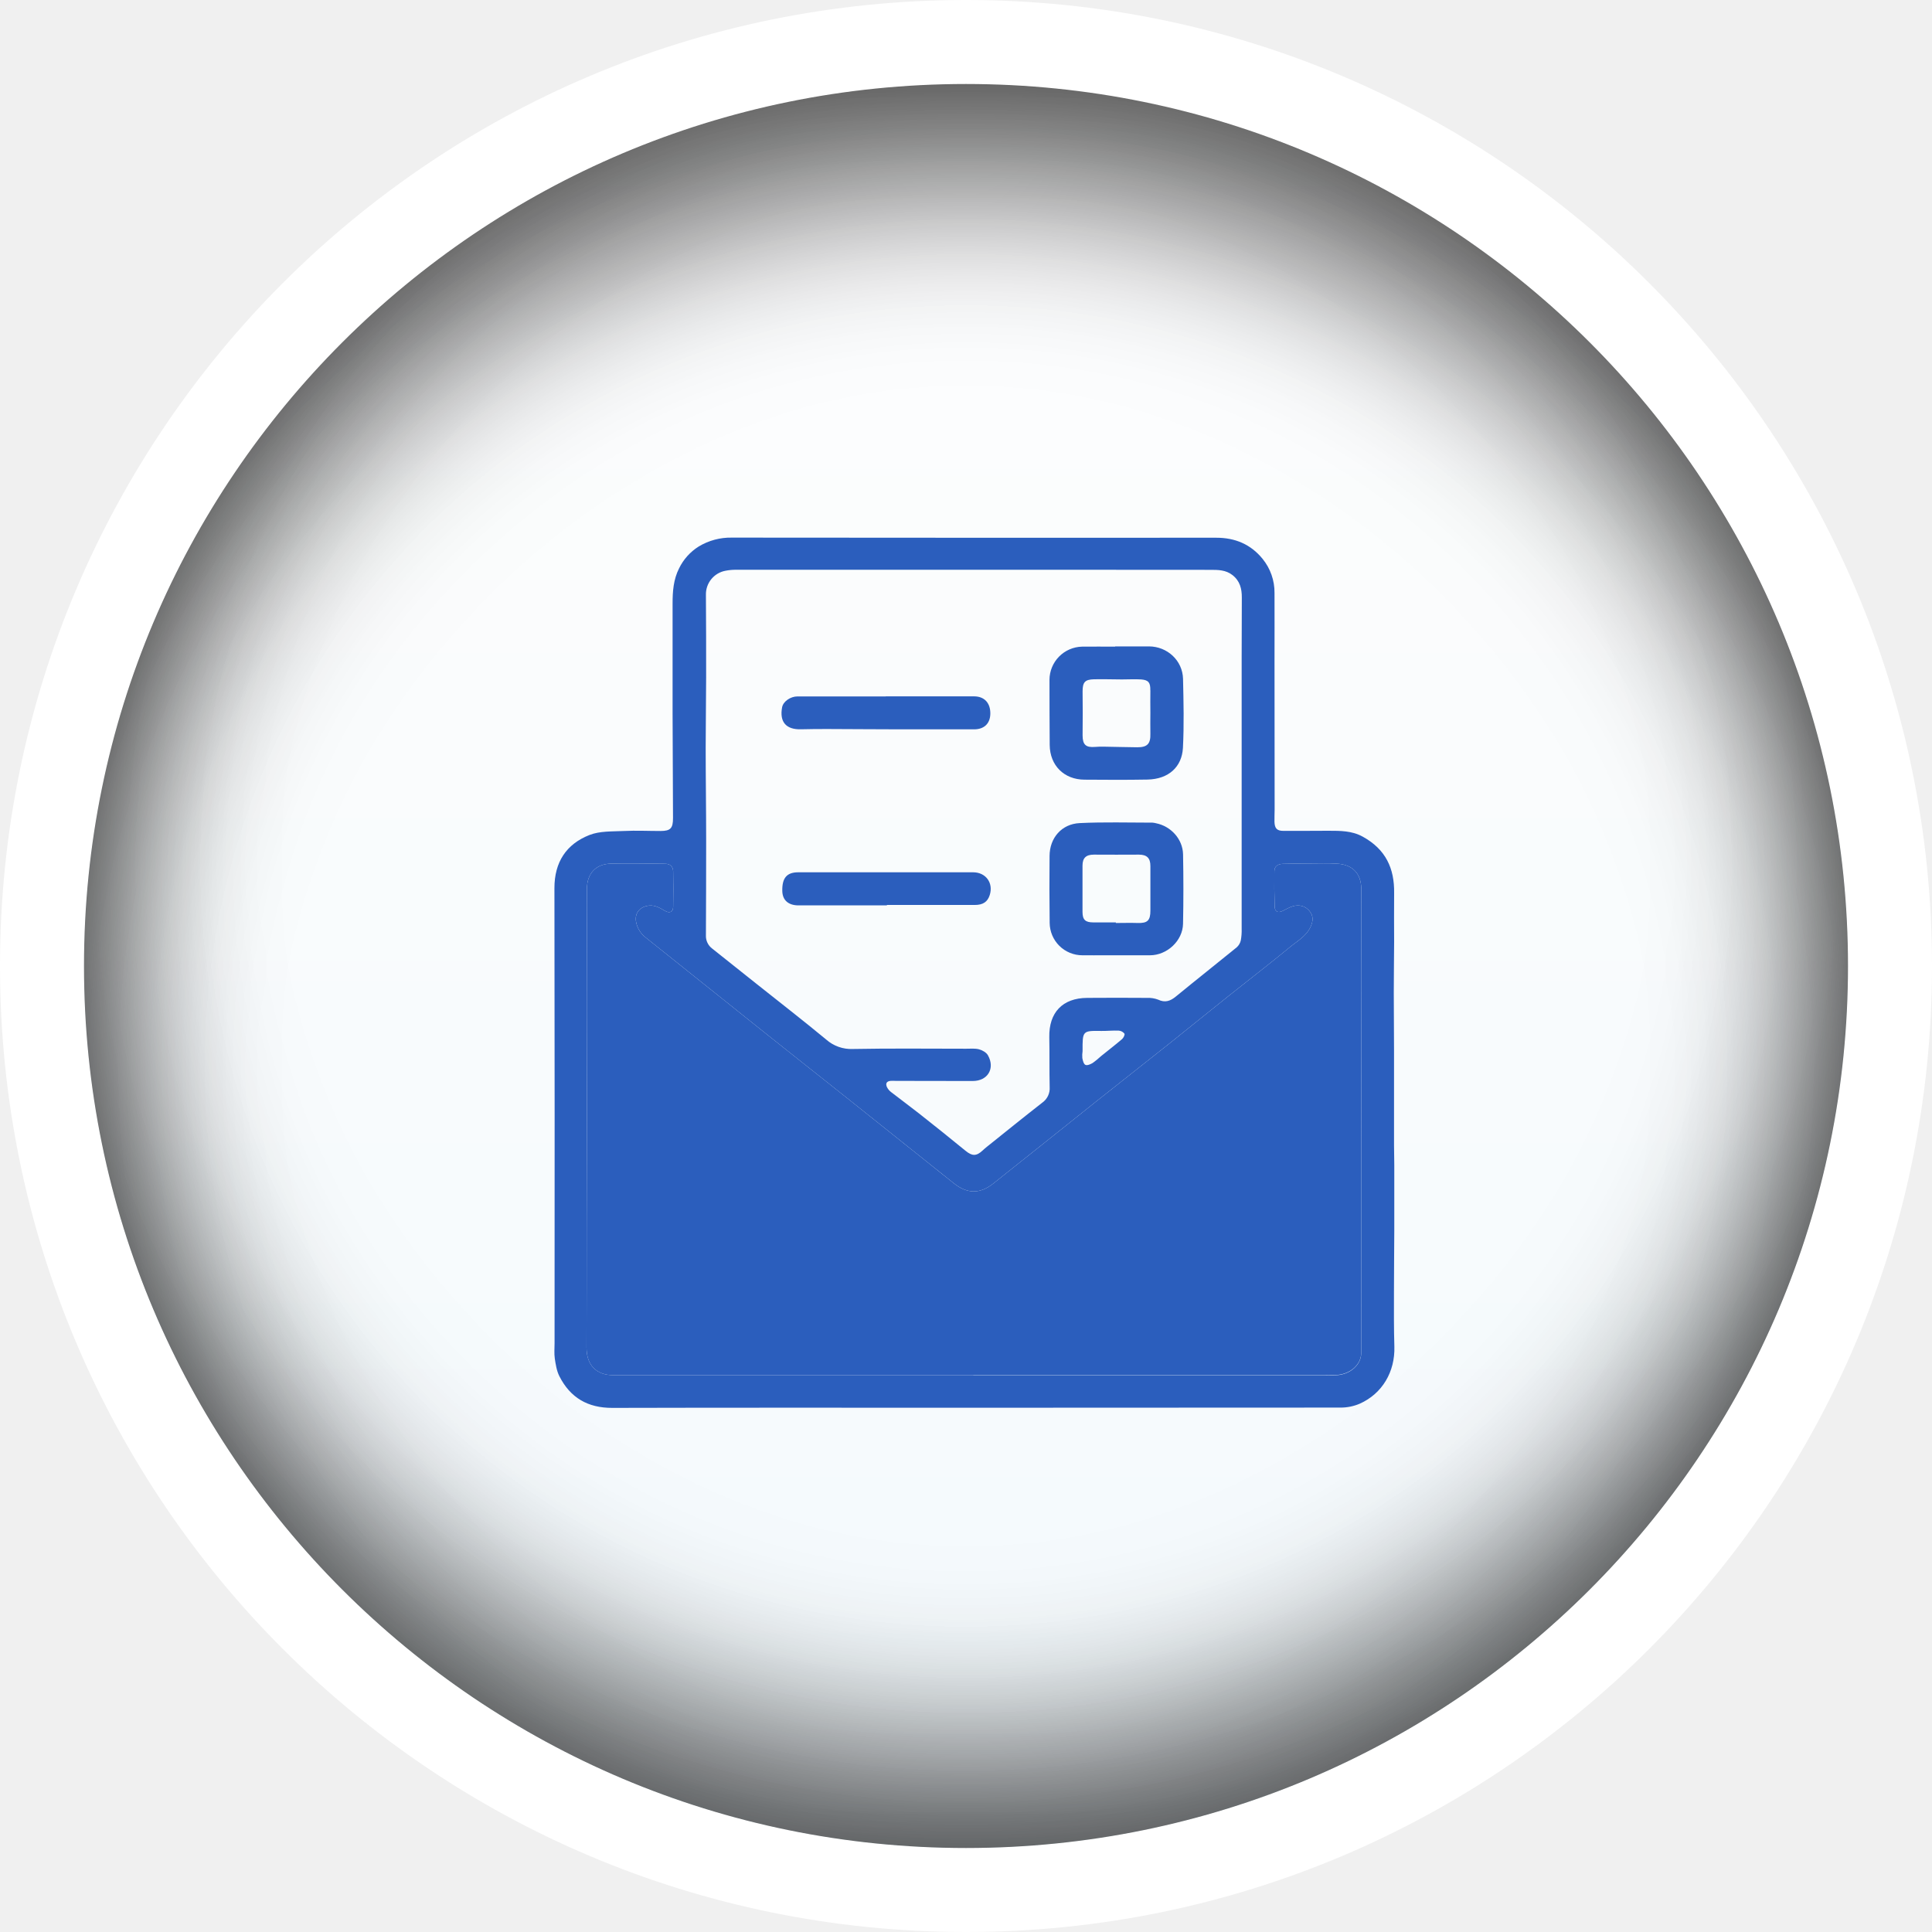
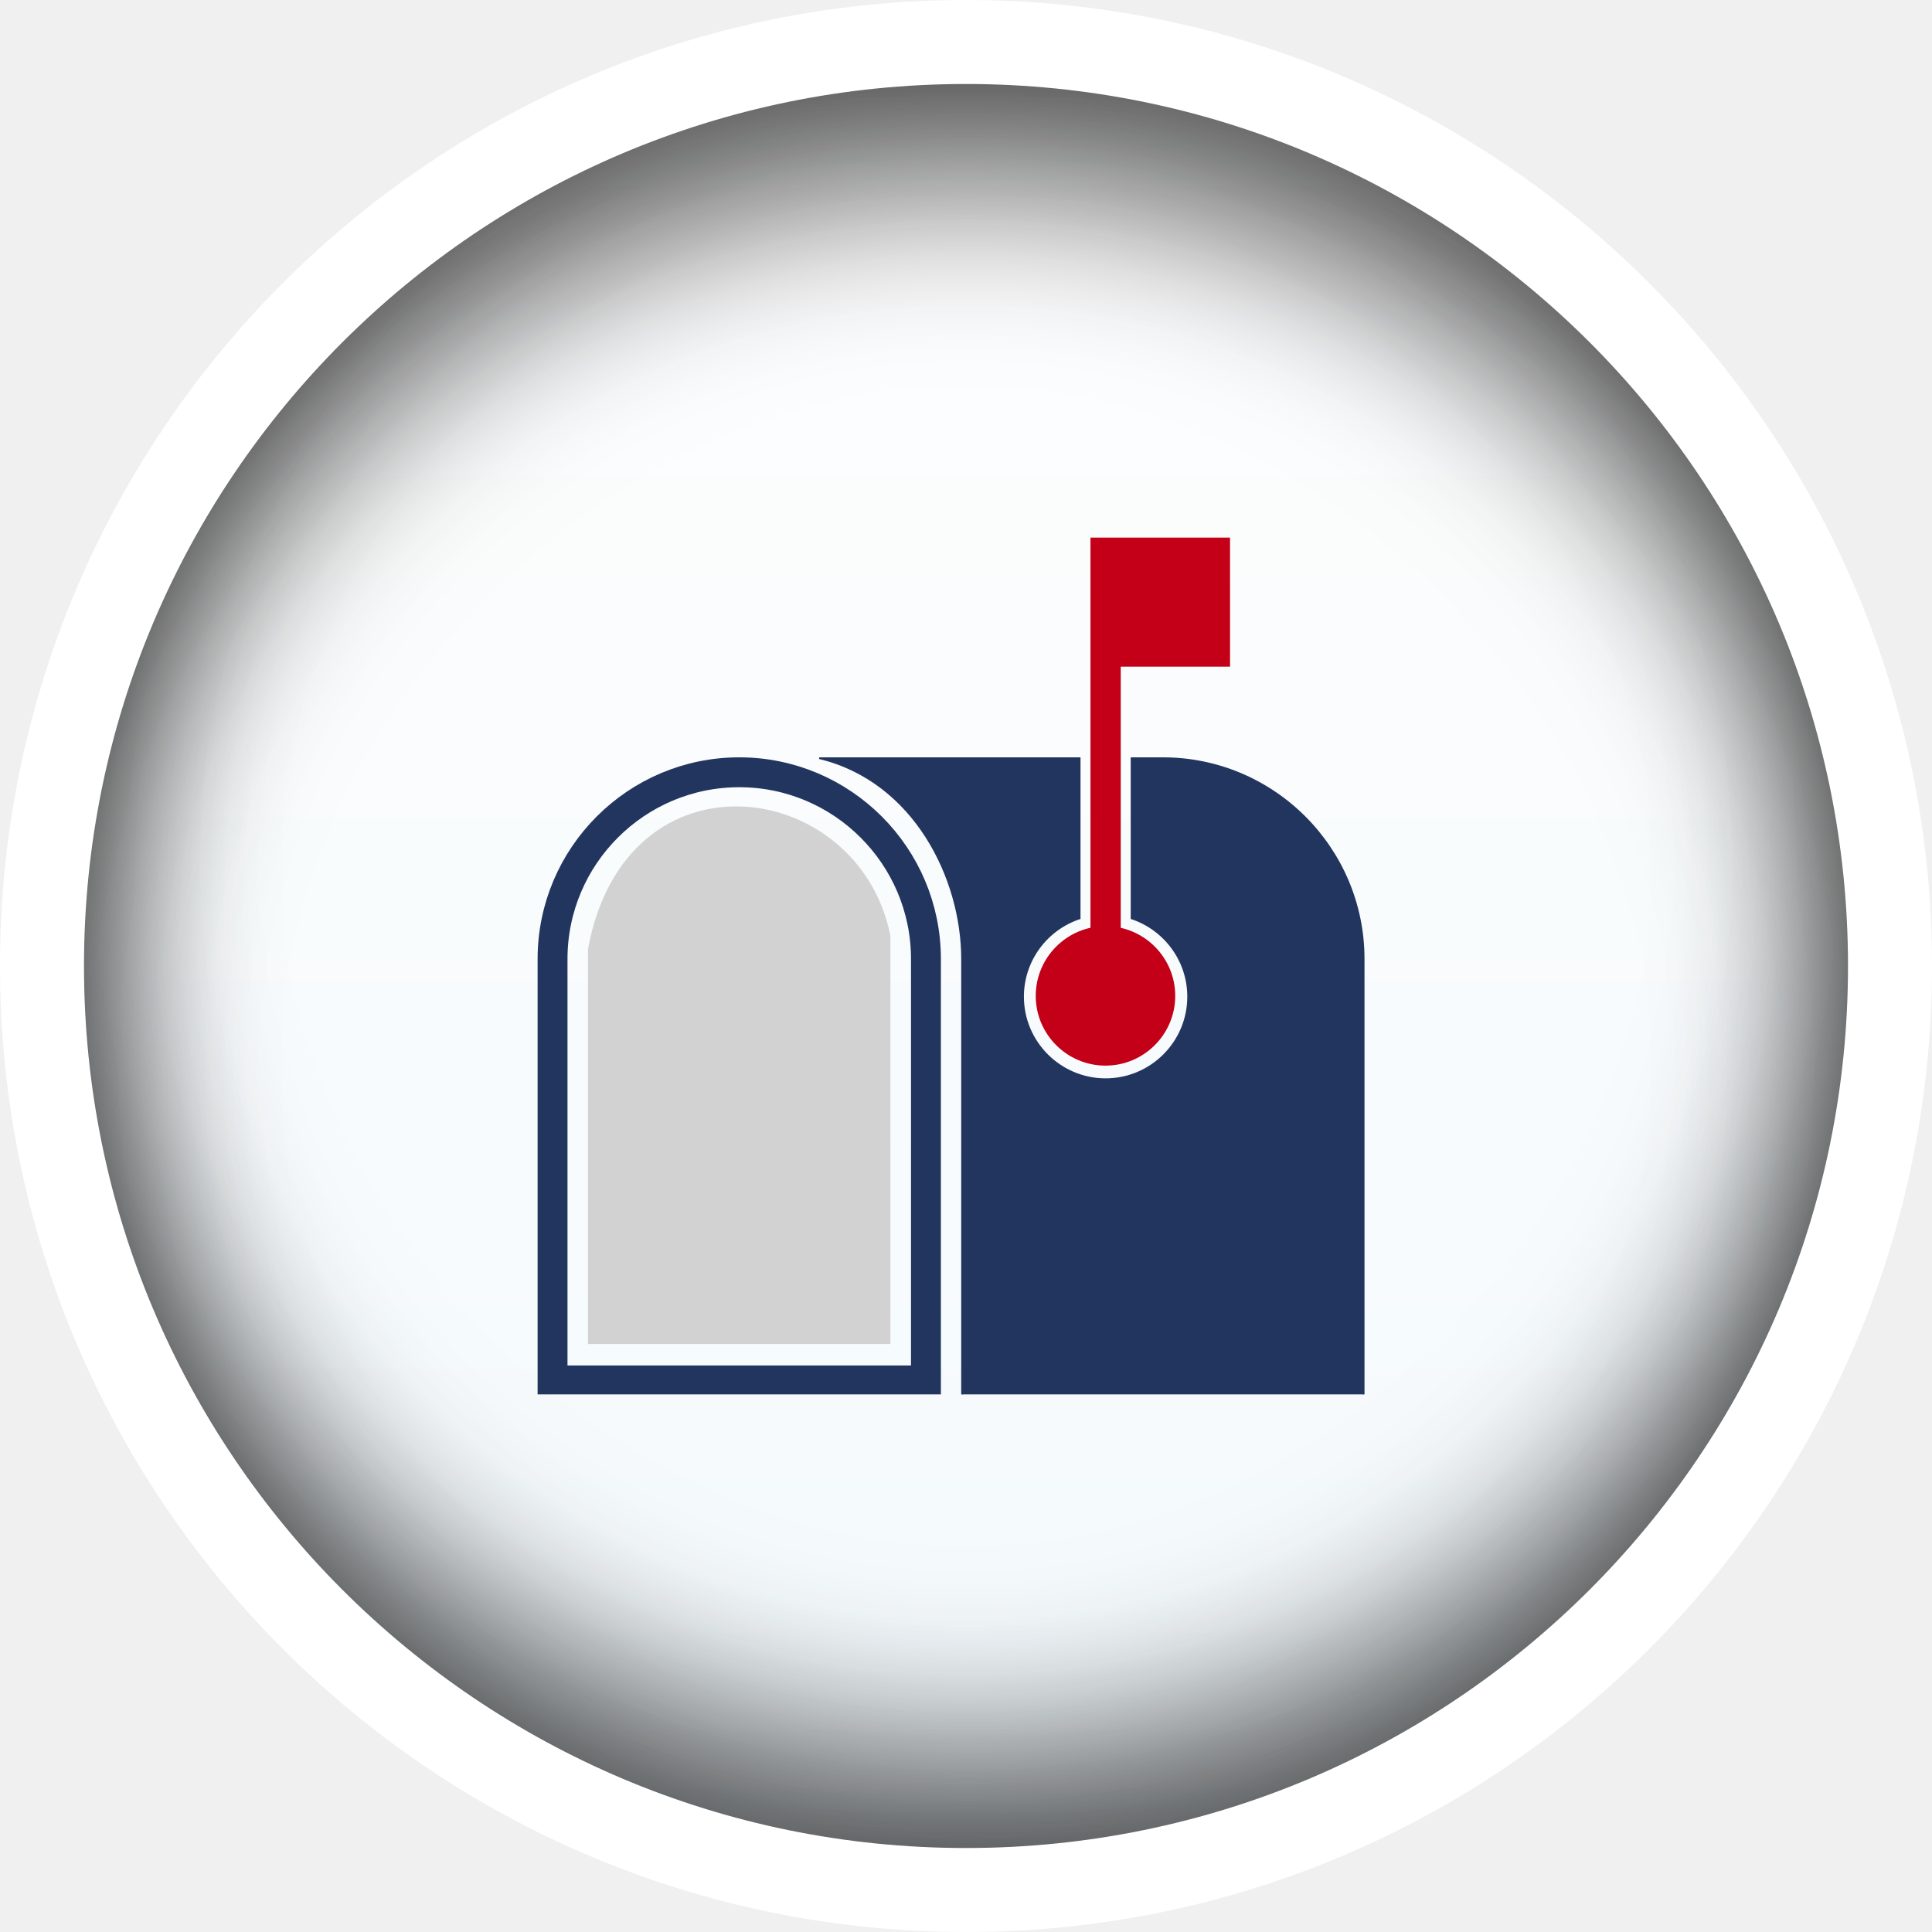
<svg xmlns="http://www.w3.org/2000/svg" width="115" height="115" viewBox="0 0 115 115" fill="none">
-   <g filter="url(#filter0_ii_788_729)">
-     <rect x="5" y="5" width="105" height="105" rx="52.5" fill="url(#paint0_linear_788_729)" />
+   <g filter="url(#filter0_ii_1027_2666)">
+     <rect x="5" y="5" width="105" height="105" rx="52.5" fill="url(#paint0_linear_1027_2666)" />
    <rect x="5" y="5" width="105" height="105" rx="52.5" fill="white" fill-opacity="0.9" />
  </g>
  <rect x="2.5" y="2.5" width="110" height="110" rx="55" stroke="white" stroke-width="5" />
-   <path d="M82.974 76.947C82.974 75.727 82.989 74.507 82.993 73.286C82.996 71.972 82.996 70.658 82.993 69.344C82.993 68.956 82.979 68.568 82.978 68.181C82.978 67.276 82.978 66.372 82.978 65.467C82.978 64.492 82.978 63.516 82.978 62.542C82.978 61.39 82.963 60.238 82.963 59.088C82.963 58.078 82.98 57.068 82.984 56.057C82.984 55.093 82.972 54.13 82.984 53.167C83.007 51.692 82.488 50.553 81.107 49.797C80.466 49.445 79.774 49.452 79.08 49.45C78.186 49.45 77.296 49.463 76.398 49.457C76.007 49.457 75.873 49.308 75.861 48.916C75.855 48.669 75.871 48.422 75.871 48.174C75.871 45.233 75.869 42.292 75.864 39.351C75.864 37.997 75.87 36.644 75.864 35.291C75.871 34.553 75.619 33.836 75.153 33.264C74.446 32.396 73.516 32.008 72.401 32.008C62.788 32.013 53.175 32.01 43.564 32.001C42.867 31.987 42.181 32.171 41.586 32.532C41.085 32.847 40.682 33.295 40.423 33.827C40.086 34.49 40.035 35.199 40.035 35.919C40.035 38.109 40.035 40.297 40.035 42.483C40.04 44.554 40.052 46.625 40.06 48.695C40.06 49.301 39.914 49.462 39.321 49.464C38.591 49.464 37.861 49.427 37.134 49.464C36.446 49.496 35.704 49.459 35.085 49.703C33.704 50.247 33 51.323 33.002 52.863C33.016 61.893 33.018 70.923 33.01 79.952C33.01 80.258 32.98 80.57 33.024 80.869C33.078 81.225 33.136 81.6 33.295 81.915C33.944 83.198 34.985 83.807 36.45 83.803C43.604 83.784 50.757 83.794 57.911 83.794C65.205 83.794 72.499 83.791 79.794 83.785C80.186 83.787 80.573 83.708 80.933 83.555C82.288 82.952 83.043 81.641 82.998 80.153C82.965 79.085 82.973 78.016 82.974 76.947ZM42.019 35.412C42.01 35.074 42.122 34.743 42.334 34.48C42.547 34.216 42.846 34.037 43.179 33.974C43.387 33.933 43.598 33.913 43.81 33.914C46.168 33.914 48.528 33.914 50.887 33.914H63.412C66.291 33.914 69.17 33.915 72.048 33.919C72.503 33.919 72.963 33.919 73.362 34.231C73.805 34.58 73.921 35.037 73.918 35.573C73.906 37.904 73.908 40.235 73.908 42.566C73.908 46.804 73.908 51.042 73.908 55.279C73.916 55.514 73.899 55.749 73.856 55.98C73.82 56.139 73.735 56.281 73.614 56.389C72.412 57.37 71.193 58.33 69.994 59.315C69.66 59.59 69.35 59.699 68.935 59.502C68.725 59.423 68.501 59.388 68.278 59.398C67.088 59.389 65.9 59.389 64.71 59.398C63.244 59.409 62.43 60.27 62.458 61.739C62.477 62.728 62.458 63.717 62.48 64.706C62.493 64.886 62.459 65.067 62.381 65.231C62.303 65.394 62.184 65.535 62.035 65.639C60.932 66.499 59.845 67.381 58.75 68.256C58.656 68.329 58.57 68.407 58.483 68.487C58.108 68.834 57.858 68.816 57.47 68.497C56.554 67.746 55.625 67.004 54.693 66.269C54.148 65.84 53.588 65.431 53.041 65.005C52.939 64.927 52.855 64.827 52.797 64.713C52.703 64.513 52.758 64.366 52.999 64.338C53.105 64.332 53.211 64.332 53.317 64.338C54.847 64.338 56.376 64.348 57.906 64.345C58.794 64.345 59.246 63.594 58.805 62.814C58.711 62.646 58.475 62.513 58.279 62.46C58.035 62.395 57.765 62.425 57.507 62.424C55.254 62.424 53.012 62.397 50.764 62.44C50.182 62.465 49.612 62.263 49.176 61.876C47.8 60.737 46.386 59.642 44.988 58.529C44.123 57.841 43.261 57.149 42.394 56.464C42.272 56.372 42.173 56.252 42.108 56.114C42.042 55.975 42.012 55.823 42.019 55.67C42.028 53.788 42.033 51.906 42.033 50.024C42.033 48.177 42.005 46.332 42.005 44.485C42.005 43.097 42.03 41.71 42.032 40.321C42.037 38.685 42.027 37.047 42.019 35.412ZM65.567 61.366C65.907 61.37 66.248 61.332 66.588 61.347C66.654 61.351 66.719 61.369 66.778 61.4C66.837 61.431 66.889 61.474 66.93 61.526C66.968 61.584 66.877 61.777 66.793 61.849C66.383 62.199 65.956 62.527 65.537 62.866C65.382 63.01 65.219 63.144 65.048 63.268C64.92 63.346 64.722 63.435 64.612 63.387C64.502 63.339 64.453 63.129 64.424 62.981C64.413 62.843 64.418 62.704 64.439 62.567C64.434 61.347 64.434 61.351 65.567 61.366ZM81.032 63.525C81.032 65.502 81.026 67.478 81.025 69.456C81.025 70.985 81.025 72.515 81.025 74.046C81.025 76.211 81.034 78.376 81.025 80.541C81.025 81.242 80.368 81.812 79.571 81.856C79.324 81.869 79.076 81.856 78.829 81.856H57.935H36.508C35.484 81.856 34.912 81.242 34.912 80.211C34.925 77.823 34.912 75.435 34.92 73.046C34.929 70.657 34.935 68.293 34.936 65.912C34.936 63.983 34.926 62.054 34.926 60.124C34.926 58.407 34.933 56.689 34.936 54.971C34.936 54.278 34.924 53.583 34.936 52.889C34.947 51.999 35.46 51.433 36.344 51.408C37.425 51.379 38.508 51.408 39.589 51.415C39.888 51.415 40.059 51.575 40.069 51.866C40.083 52.572 40.083 53.278 40.069 53.983C40.063 54.289 39.86 54.379 39.578 54.215C39.239 54.016 38.906 53.824 38.486 53.928C38.01 54.044 37.765 54.424 37.869 54.91C37.946 55.27 38.15 55.59 38.443 55.812C40.851 57.734 43.257 59.657 45.661 61.581C47.231 62.834 48.811 64.077 50.382 65.329C52.515 67.028 54.646 68.73 56.775 70.433C57.562 71.063 58.324 71.084 59.114 70.456C61.175 68.818 63.233 67.177 65.288 65.532C66.733 64.382 68.186 63.245 69.63 62.095C70.798 61.166 71.954 60.218 73.12 59.292C74.341 58.317 75.584 57.365 76.79 56.369C77.225 56.01 77.749 55.73 78.01 55.169C78.17 54.82 78.187 54.511 77.939 54.217C77.692 53.922 77.341 53.841 76.979 53.935C76.756 53.995 76.552 54.127 76.339 54.226C76.066 54.353 75.886 54.273 75.875 53.973C75.851 53.267 75.845 52.561 75.856 51.855C75.856 51.555 76.081 51.427 76.36 51.42C76.9 51.406 77.441 51.4 77.982 51.397C78.522 51.394 79.041 51.377 79.569 51.407C80.508 51.459 81.023 51.987 81.03 52.92C81.041 54.639 81.023 56.357 81.022 58.076C81.027 59.9 81.032 61.708 81.032 63.52V63.525Z" fill="#2B5EBD" />
-   <path d="M57.935 81.856H36.507C35.484 81.856 34.912 81.242 34.912 80.211C34.925 77.823 34.912 75.435 34.92 73.046C34.928 70.657 34.935 68.293 34.936 65.912C34.936 63.983 34.926 62.054 34.926 60.124C34.926 58.407 34.933 56.689 34.936 54.971C34.936 54.278 34.924 53.583 34.936 52.889C34.947 51.999 35.46 51.433 36.344 51.408C37.425 51.379 38.508 51.408 39.589 51.415C39.888 51.415 40.059 51.575 40.069 51.866C40.083 52.572 40.083 53.278 40.069 53.983C40.063 54.289 39.859 54.379 39.578 54.215C39.239 54.016 38.906 53.824 38.486 53.928C38.009 54.044 37.765 54.424 37.868 54.91C37.946 55.27 38.15 55.59 38.443 55.812C40.851 57.734 43.257 59.657 45.661 61.581C47.231 62.834 48.811 64.077 50.382 65.329C52.515 67.028 54.646 68.73 56.775 70.434C57.562 71.063 58.324 71.084 59.114 70.456C61.175 68.818 63.233 67.177 65.288 65.532C66.732 64.382 68.186 63.245 69.63 62.095C70.798 61.166 71.954 60.218 73.12 59.292C74.34 58.317 75.584 57.365 76.789 56.369C77.225 56.01 77.749 55.73 78.01 55.169C78.17 54.82 78.187 54.511 77.939 54.217C77.692 53.922 77.341 53.841 76.979 53.935C76.756 53.995 76.552 54.128 76.339 54.226C76.066 54.353 75.885 54.273 75.875 53.973C75.851 53.267 75.844 52.561 75.856 51.855C75.856 51.555 76.081 51.427 76.359 51.42C76.9 51.406 77.441 51.4 77.982 51.397C78.522 51.394 79.041 51.377 79.569 51.407C80.508 51.459 81.023 51.987 81.029 52.92C81.041 54.639 81.023 56.357 81.022 58.076C81.022 59.887 81.03 61.7 81.03 63.512C81.03 65.489 81.024 67.465 81.023 69.443C81.023 70.972 81.023 72.502 81.023 74.032C81.023 76.198 81.032 78.363 81.023 80.528C81.023 81.228 80.366 81.799 79.569 81.842C79.322 81.856 79.074 81.842 78.827 81.842H57.935V81.856Z" fill="#2B5EBD" />
-   <path d="M70.419 40.41C70.392 39.314 69.481 38.48 68.389 38.476C67.719 38.476 67.049 38.476 66.378 38.476V38.491C65.721 38.491 65.064 38.483 64.407 38.491C63.891 38.503 63.4 38.716 63.038 39.084C62.677 39.452 62.472 39.946 62.469 40.462C62.469 41.756 62.473 43.049 62.482 44.344C62.494 45.564 63.339 46.404 64.556 46.409C65.801 46.418 67.048 46.426 68.292 46.403C69.579 46.38 70.348 45.632 70.412 44.53C70.483 43.166 70.45 41.783 70.419 40.41ZM68.475 41.093C68.465 41.54 68.475 41.987 68.475 42.434C68.475 42.845 68.465 43.258 68.475 43.67C68.492 44.269 68.297 44.484 67.693 44.481C67.023 44.475 66.354 44.454 65.684 44.444C65.519 44.441 65.355 44.446 65.191 44.459C64.635 44.506 64.44 44.333 64.44 43.766C64.44 43.319 64.448 42.873 64.448 42.426C64.448 42.002 64.439 41.581 64.44 41.155C64.44 40.607 64.581 40.447 65.117 40.434C65.669 40.421 66.221 40.441 66.773 40.443C67.159 40.443 67.549 40.42 67.934 40.443C68.371 40.481 68.48 40.639 68.471 41.093H68.475Z" fill="#2B5EBD" />
-   <path d="M70.42 50.852C70.4 49.944 69.697 49.178 68.808 49.002C68.74 48.984 68.67 48.972 68.6 48.967C67.154 48.967 65.706 48.923 64.263 48.994C63.191 49.046 62.479 49.878 62.474 50.949C62.461 52.278 62.463 53.608 62.48 54.938C62.486 55.45 62.693 55.94 63.057 56.3C63.422 56.661 63.914 56.862 64.426 56.862C64.885 56.867 65.343 56.862 65.801 56.862H66.437H67.586H68.448C69.468 56.862 70.4 56.001 70.419 54.984C70.447 53.607 70.447 52.23 70.42 50.852ZM67.722 54.94C67.288 54.925 66.854 54.94 66.419 54.94V54.905H65.08C64.6 54.905 64.436 54.747 64.435 54.278C64.435 53.361 64.435 52.445 64.435 51.528C64.435 51.066 64.646 50.871 65.113 50.871C66.005 50.876 66.897 50.876 67.789 50.871C68.27 50.871 68.478 51.077 68.476 51.554C68.476 52.435 68.476 53.316 68.476 54.198C68.478 54.792 68.303 54.958 67.718 54.94H67.722Z" fill="#2B5EBD" />
-   <path d="M52.791 53.892C51.039 53.892 49.286 53.892 47.534 53.892C46.928 53.892 46.574 53.585 46.565 53.028C46.55 52.261 46.832 51.924 47.513 51.922C49.182 51.922 50.853 51.922 52.523 51.922C54.322 51.922 56.122 51.922 57.923 51.922C58.679 51.922 59.143 52.556 58.912 53.28C58.782 53.684 58.513 53.867 58.018 53.867C56.276 53.867 54.535 53.867 52.794 53.867L52.791 53.892Z" fill="#2B5EBD" />
-   <path d="M52.726 41.45H57.983C58.595 41.45 58.963 41.847 58.948 42.498C58.934 43.082 58.565 43.416 57.975 43.413C56.518 43.408 55.065 43.413 53.604 43.413C52.17 43.413 50.737 43.397 49.303 43.394C48.762 43.394 48.221 43.394 47.681 43.41C46.791 43.435 46.388 42.972 46.555 42.096C46.62 41.756 47.049 41.454 47.465 41.454H52.721L52.726 41.45Z" fill="#2B5EBD" />
+   <g clip-path="url(#clip0_1027_2666)">
+     <path d="M64.266 45.129V54.663C62.312 55.311 60.897 57.155 60.897 59.325C60.897 62.033 63.101 64.237 65.81 64.237C68.519 64.237 70.722 62.033 70.722 59.325C70.722 57.155 69.308 55.312 67.354 54.663V45.129H69.218C75.809 45.13 81.171 50.492 81.171 57.083V85.38H57.265V57.083C57.265 52.289 54.429 46.494 48.766 45.129H64.266Z" fill="#22355F" stroke="#22355F" stroke-width="0.1" />
+     <path d="M65.802 55.128C63.514 55.128 61.651 56.99 61.651 59.279C61.651 61.568 63.514 63.43 65.802 63.43C68.092 63.43 69.954 61.568 69.954 59.279C69.954 56.99 68.092 55.128 65.802 55.128Z" fill="#C30017" />
+     <path d="M44.003 45.969C50.13 45.969 55.116 50.955 55.116 57.083V82.168H32.89V57.083C32.89 50.955 37.876 45.969 44.003 45.969Z" stroke="#22355F" stroke-width="1.779" />
+     <path d="M73.216 32.001H64.909V55.754H66.711V39.683H73.216V35.262V32.001Z" fill="#C30017" />
+     <path d="M35 56.482C37.25 44.331 51.125 46.291 53 55.698L53 80H35L35 56.482Z" fill="#D2D2D2" />
+   </g>
  <defs>
-     <filter id="filter0_ii_788_729" x="0" y="-6" width="115" height="127" filterUnits="userSpaceOnUse" color-interpolation-filters="sRGB">
+     <filter id="filter0_ii_1027_2666" x="0" y="-6" width="115" height="127" filterUnits="userSpaceOnUse" color-interpolation-filters="sRGB">
      <feFlood flood-opacity="0" result="BackgroundImageFix" />
      <feBlend mode="normal" in="SourceGraphic" in2="BackgroundImageFix" result="shape" />
      <feColorMatrix in="SourceAlpha" type="matrix" values="0 0 0 0 0 0 0 0 0 0 0 0 0 0 0 0 0 0 127 0" result="hardAlpha" />
      <feOffset dy="6" />
      <feGaussianBlur stdDeviation="4.911" />
      <feComposite in2="hardAlpha" operator="arithmetic" k2="-1" k3="1" />
      <feColorMatrix type="matrix" values="0 0 0 0 0 0 0 0 0 0 0 0 0 0 0 0 0 0 0.6 0" />
-       <feBlend mode="normal" in2="shape" result="effect1_innerShadow_788_729" />
+       <feBlend mode="normal" in2="shape" result="effect1_innerShadow_1027_2666" />
      <feColorMatrix in="SourceAlpha" type="matrix" values="0 0 0 0 0 0 0 0 0 0 0 0 0 0 0 0 0 0 127 0" result="hardAlpha" />
      <feOffset dy="-6" />
      <feGaussianBlur stdDeviation="4.911" />
      <feComposite in2="hardAlpha" operator="arithmetic" k2="-1" k3="1" />
      <feColorMatrix type="matrix" values="0 0 0 0 0 0 0 0 0 0 0 0 0 0 0 0 0 0 0.6 0" />
-       <feBlend mode="normal" in2="effect1_innerShadow_788_729" result="effect2_innerShadow_788_729" />
+       <feBlend mode="normal" in2="effect1_innerShadow_1027_2666" result="effect2_innerShadow_1027_2666" />
    </filter>
-     <linearGradient id="paint0_linear_788_729" x1="57.5" y1="5" x2="57.5" y2="110" gradientUnits="userSpaceOnUse">
+     <linearGradient id="paint0_linear_1027_2666" x1="57.5" y1="5" x2="57.5" y2="110" gradientUnits="userSpaceOnUse">
      <stop stop-color="white" stop-opacity="0.51" />
      <stop offset="1" stop-color="#289ADA" stop-opacity="0.54" />
    </linearGradient>
+     <clipPath id="clip0_1027_2666">
+       <rect width="51" height="51" fill="white" transform="translate(32 32)" />
+     </clipPath>
  </defs>
</svg>
